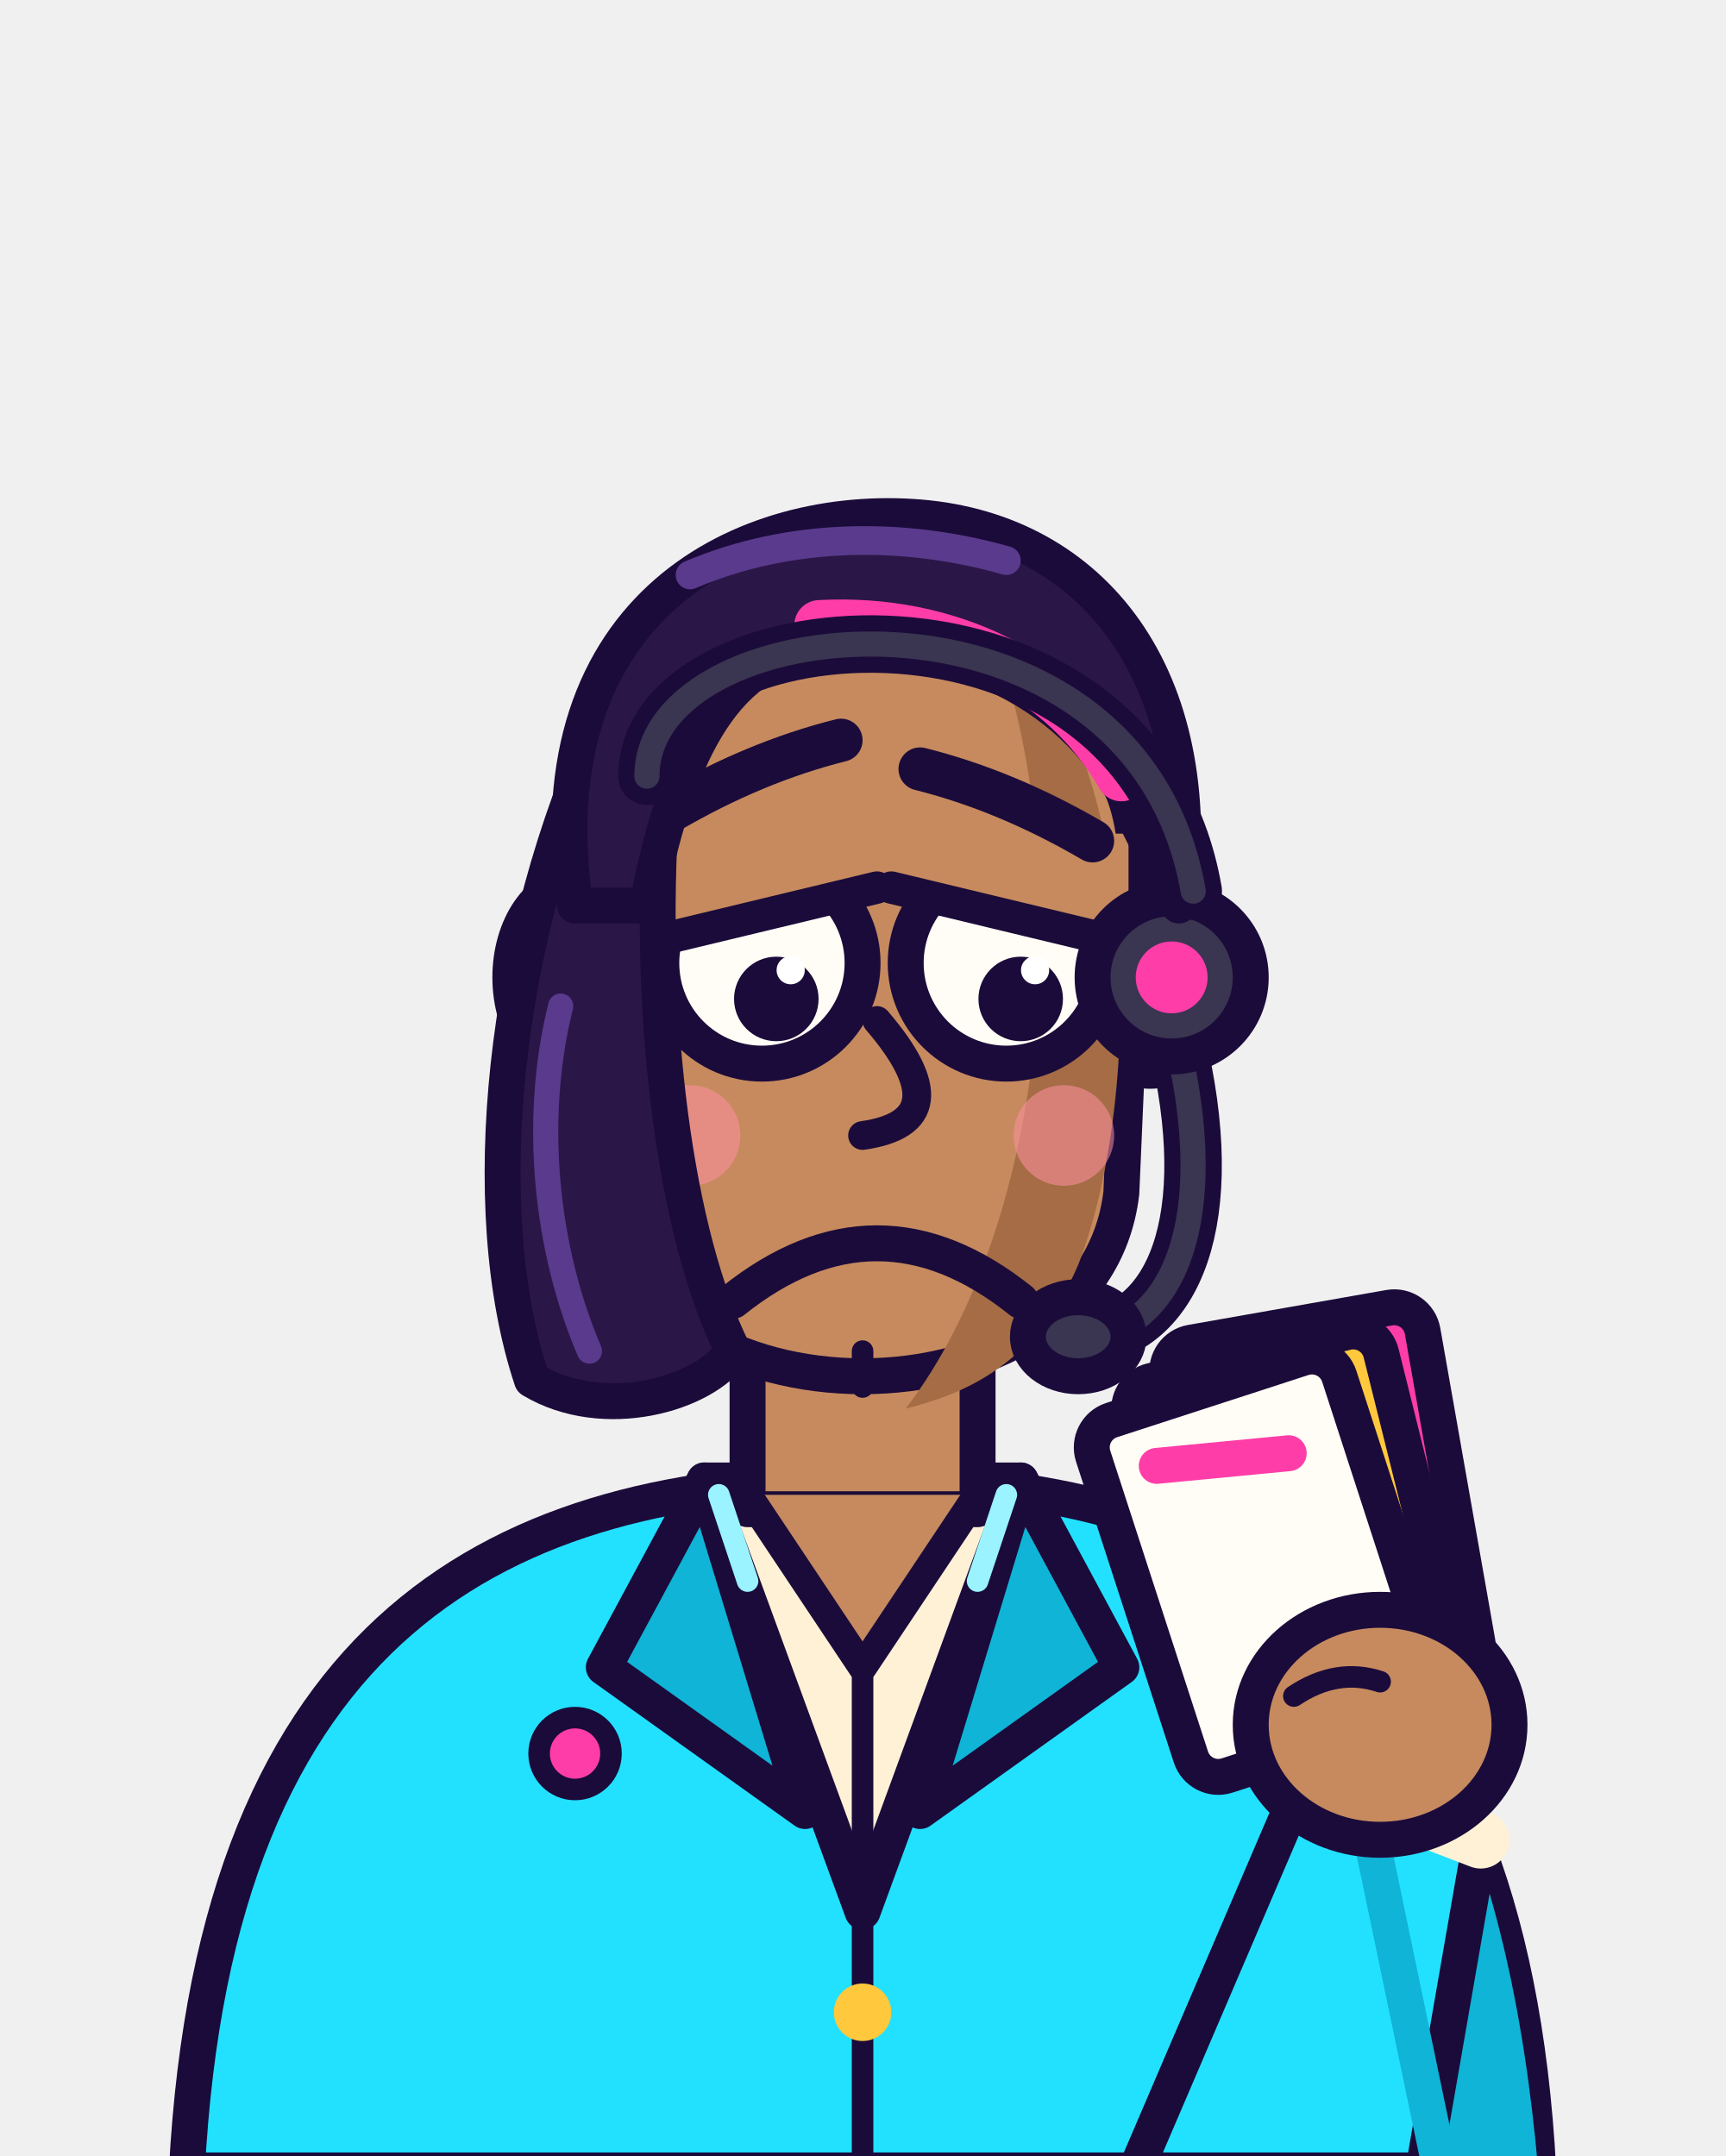
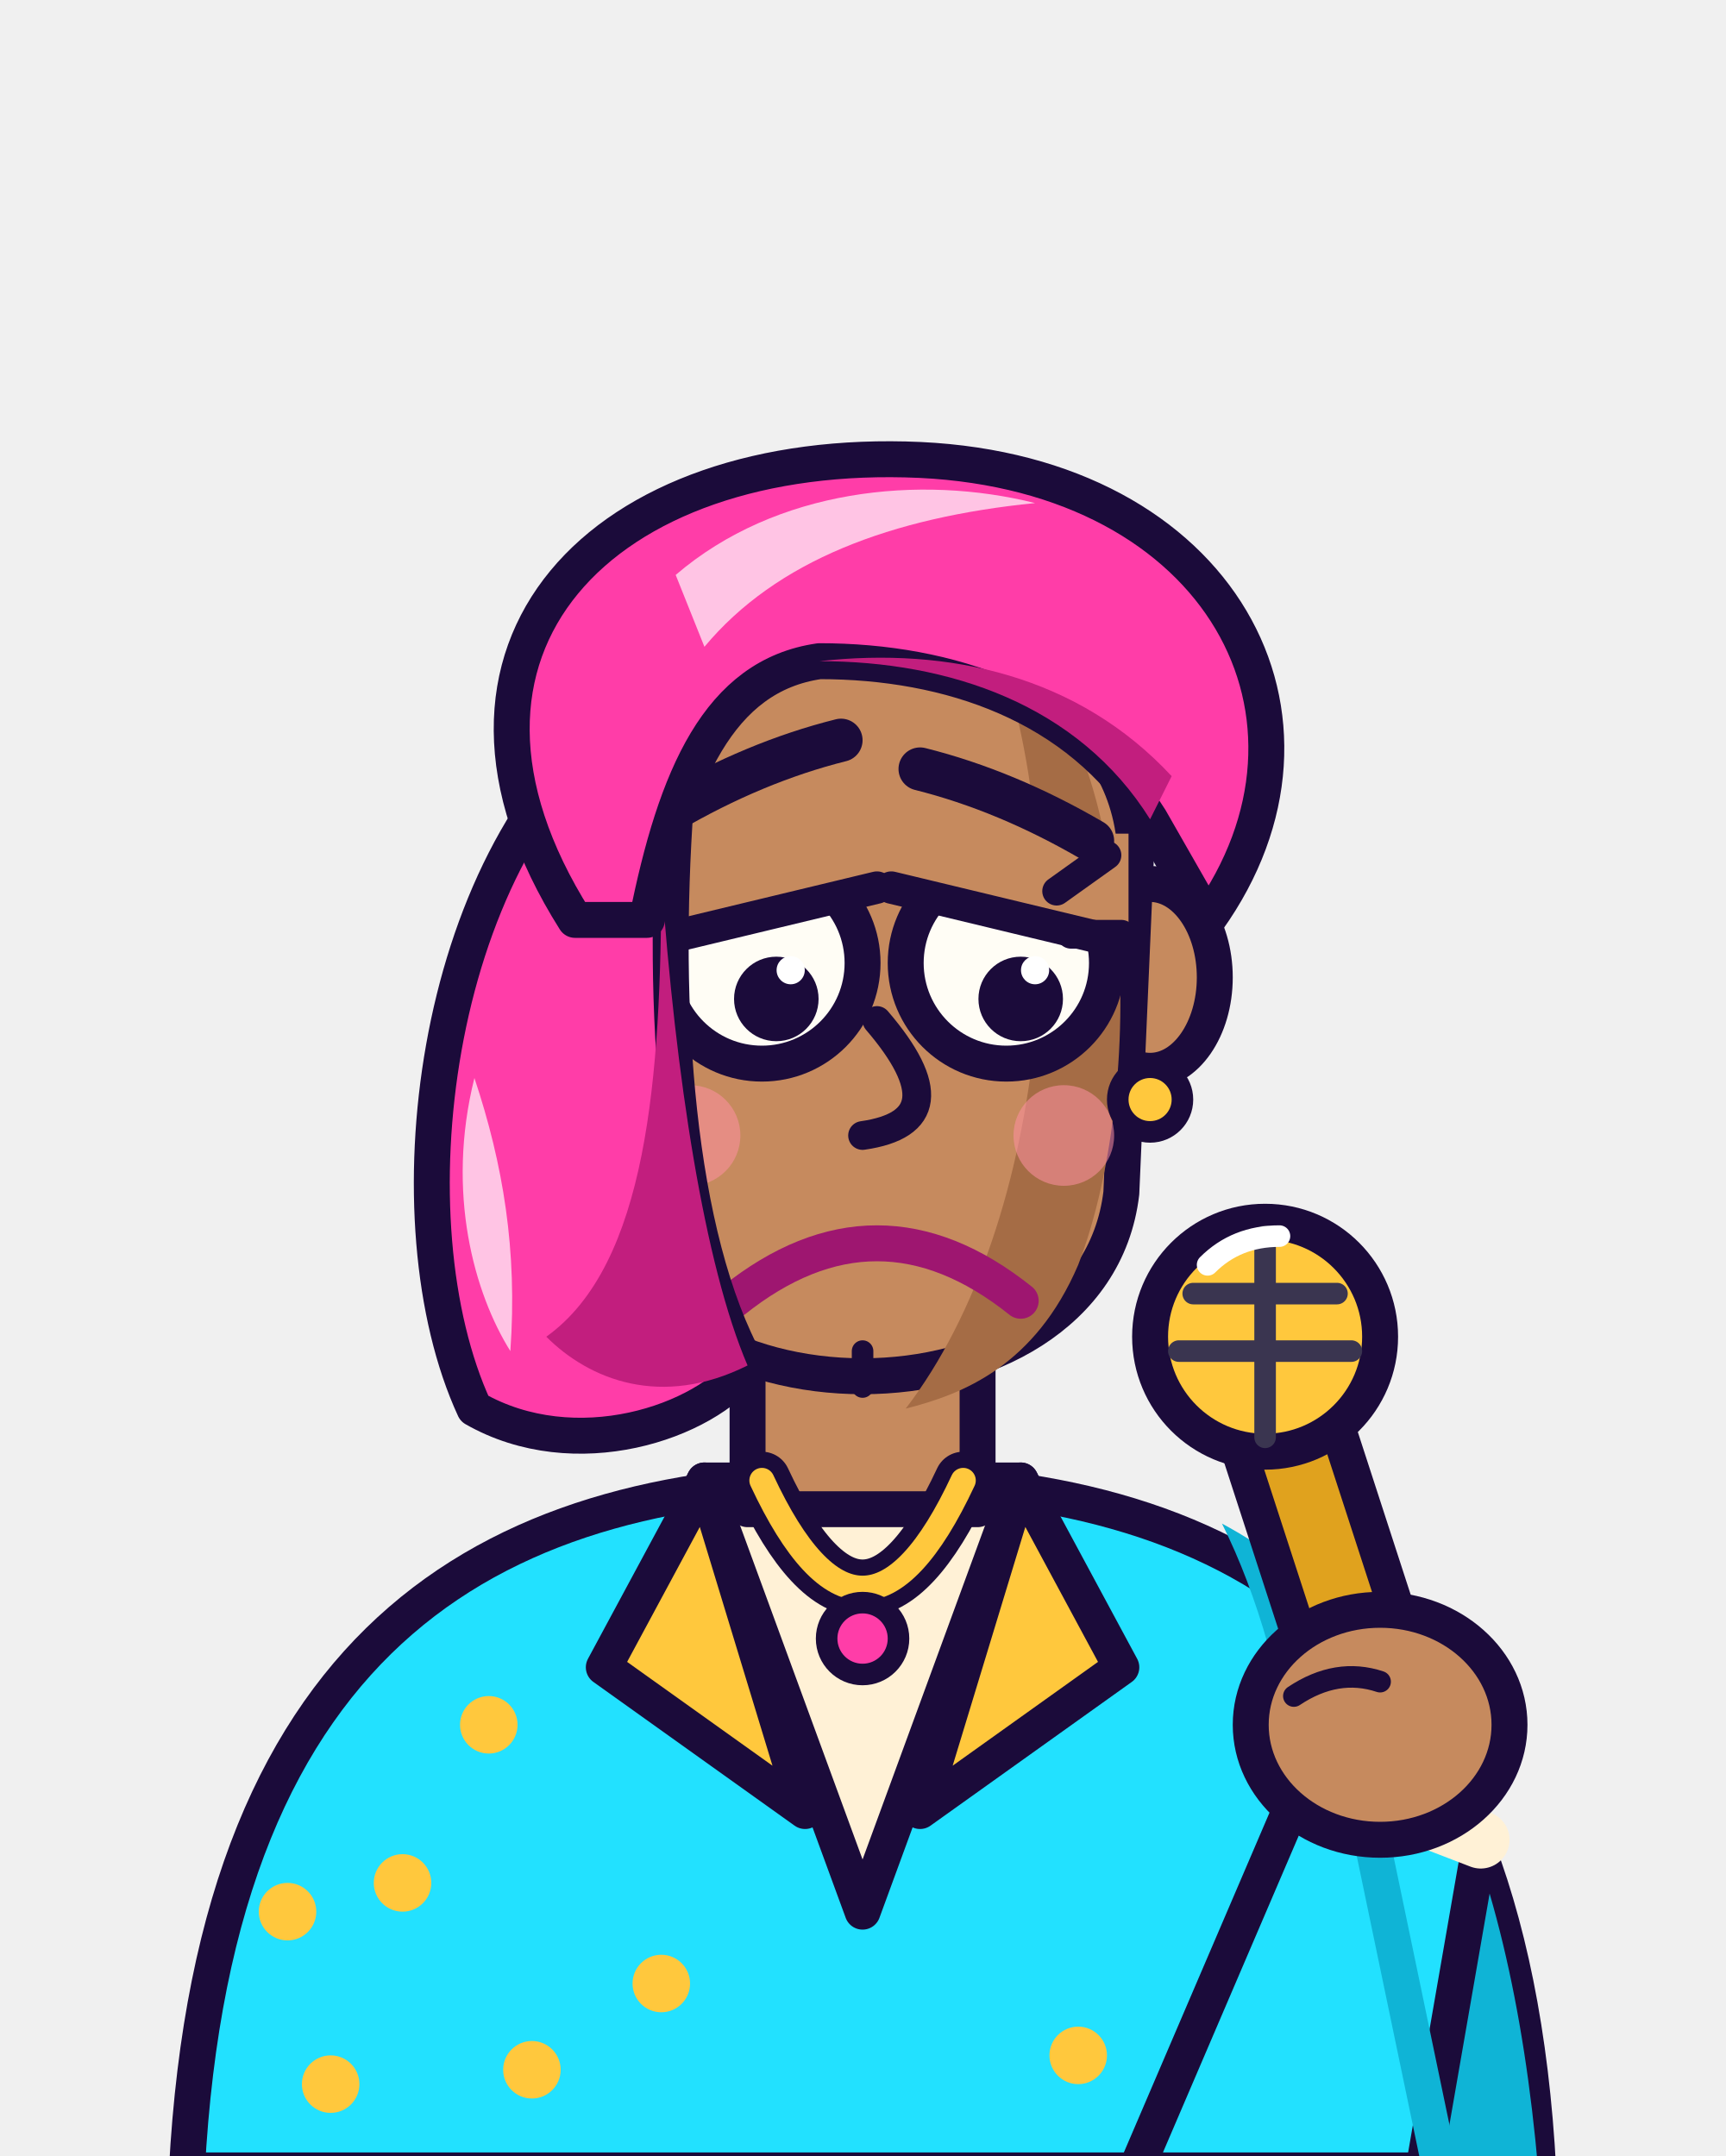
<svg xmlns="http://www.w3.org/2000/svg" viewBox="0 0 240 300" width="480" height="600" overflow="visible">
  <g stroke="#1B0B3A" stroke-width="5" stroke-linejoin="round" stroke-linecap="round">
    <path d="M26 302 C30 226 70 206 120 206 C170 206 210 226 214 302 Z" fill="#22E1FF" />
    <path d="M170 212 C196 226 210 256 214 302 L184 302 C184 262 180 232 170 212 Z" fill="#0FB4D6" stroke="none" />
+     <circle r="4" fill="#FFC83D" stroke="none" cx="56" cy="262" />
+     <circle r="4" fill="#FFC83D" stroke="none" cx="74" cy="288" />
+     <circle r="4" fill="#FFC83D" stroke="none" cx="46" cy="290" />
+     <circle r="4" fill="#FFC83D" stroke="none" cx="68" cy="240" />
+     <circle r="4" fill="#FFC83D" stroke="none" cx="176" cy="238" />
+     <circle r="4" fill="#FFC83D" stroke="none" cx="92" cy="276" />
+     <circle r="4" fill="#FFC83D" stroke="none" cx="150" cy="286" />
+     <circle r="4" fill="#FFC83D" stroke="none" cx="190" cy="280" />
+     <circle r="4" fill="#FFC83D" stroke="none" cx="40" cy="266" />
    <path d="M98 206 L120 266 L142 206 Z" fill="#FFF1D6" />
-     <path d="M98 206 L112 252 L84 232 Z M142 206 L128 252 L156 232 Z" fill="#0FB4D6" />
-     <path d="M120 214 L120 302" fill="none" stroke-width="3" />
-     <circle cx="120" cy="280" r="4" fill="#FFC83D" stroke="none" />
+     <path d="M98 206 L112 252 L84 232 Z M142 206 L128 252 L156 232 Z" fill="#FFC83D" />
    <rect x="104" y="180" width="32" height="30" rx="0" fill="#C68A5E" />
    <path d="M106 186 Q120 196 134 186 L134 183 L106 183 Z" fill="#A56C45" stroke="none" />
-     <path d="M104 208 L120 232 L136 208" fill="#C68A5E" stroke-width="4" />
-     <circle cx="80" cy="244" r="5" fill="#FF3DA8" stroke-width="3" />
-     <path d="M100 208 L104 220 M140 208 L136 220" fill="none" stroke="#9AF3FF" stroke-width="3" />
+     <path d="M106 206 Q120 236 134 206" fill="none" stroke-width="8" />
+     <path d="M106 206 Q120 236 134 206" fill="none" stroke="#FFC83D" stroke-width="3.5" />
+     <circle cx="120" cy="228" r="5" fill="#FF3DA8" stroke-width="3" />
  </g>
  <g stroke="#1B0B3A" stroke-width="5" stroke-linejoin="round" stroke-linecap="round">
    <ellipse cx="80" cy="136" rx="9" ry="13" fill="#C68A5E" />
    <ellipse cx="160" cy="136" rx="9" ry="13" fill="#C68A5E" />
    <path d="M82 120 C82 80 158 80 158 120 L156 166 C152 200 88 200 84 166 Z" fill="#C68A5E" />
    <path d="M138 88 C158 100 160 150 150 176 C144 190 134 194 126 196 C146 170 150 120 138 88 Z" fill="#A56C45" stroke="none" />
    <path d="M120 188 l0 5" fill="none" stroke-width="3" />
    <path d="M122 142 Q134 156 120 158" fill="none" stroke-width="4" />
    <circle cx="96" cy="158" r="7" fill="#FF8FA3" stroke="none" opacity=".55" />
    <circle cx="148" cy="158" r="7" fill="#FF8FA3" stroke="none" opacity=".55" />
  </g>
  <g stroke="#1B0B3A" stroke-width="5" stroke-linejoin="round" stroke-linecap="round">
    <circle cx="106" cy="134" r="14" fill="#FFFDF5" />
    <circle cx="108" cy="139" r="5.88" fill="#1B0B3A" stroke="none" />
    <circle cx="110" cy="135" r="1.96" fill="#FFFFFF" stroke="none" />
    <path d="M89 131.2 L123 123.5 L123 116 L89 116 Z" fill="#C68A5E" stroke="none" />
    <path d="M90 131.2 L122 123.5" fill="none" stroke-width="4.5" />
    <circle cx="140" cy="134" r="14" fill="#FFFDF5" />
    <circle cx="142" cy="139" r="5.88" fill="#1B0B3A" stroke="none" />
    <circle cx="144" cy="135" r="1.96" fill="#FFFFFF" stroke="none" />
    <path d="M123 123.5 L157 131.2 L157 116 L123 116 Z" fill="#C68A5E" stroke="none" />
    <path d="M124 123.5 L156 131.2" fill="none" stroke-width="4.5" />
+     <path d="M93 124 L86 119 M91 130 L84 130 M147 124 L154 119 M149 130 L156 130" fill="none" stroke-width="4" />
  </g>
  <g stroke="#1B0B3A" stroke-width="5" stroke-linejoin="round" stroke-linecap="round">
    <path d="M93 113 Q105 106 117 103" fill="none" stroke="#1B0B3A" stroke-width="6" />
    <path d="M152 117 Q140 110 128 107" fill="none" stroke="#1B0B3A" stroke-width="6" />
  </g>
-   <g stroke="#1B0B3A" stroke-width="5" stroke-linejoin="round" stroke-linecap="round">
+   <g stroke="#9E1670" stroke-width="5" stroke-linejoin="round" stroke-linecap="round">
    <path d="M102 181 Q122 165 142 181" fill="none" />
  </g>
  <g stroke="#1B0B3A" stroke-width="5" stroke-linejoin="round" stroke-linecap="round">
-     <path d="M163 142 C170 168 164 184 152 186" fill="none" stroke-width="8" />
-     <path d="M163 142 C170 168 164 184 152 186" fill="none" stroke="#3A3550" stroke-width="3.5" />
-     <ellipse cx="150" cy="186" rx="7" ry="5.5" fill="#3A3550" />
-     <circle cx="163" cy="136" r="11" fill="#3A3550" />
-     <circle cx="163" cy="136" r="5" fill="#FF3DA8" stroke="none" />
+     <circle cx="160" cy="153" r="4.5" fill="#FFC83D" stroke-width="3" />
  </g>
  <g stroke="#1B0B3A" stroke-width="5" stroke-linejoin="round" stroke-linecap="round">
-     <path d="M84 100 C70 130 66 168 74 192 C84 198 98 194 102 188 C94 172 90 142 92 112 Z" fill="#2B1648" />
-     <path d="M80 126 C74 84 104 70 128 72 C152 74 168 94 164 126 L158 114 C152 98 134 88 114 90 C100 92 94 106 90 126 Z" fill="#2B1648" />
-     <path d="M96 80 C110 74 126 74 140 78" fill="none" stroke="#5A3A8C" stroke-width="4" />
-     <path d="M156 108 C148 94 132 86 114 87" fill="none" stroke="#FF3DA8" stroke-width="7" />
-     <path d="M78 140 C74 156 76 174 82 188" fill="none" stroke="#5A3A8C" stroke-width="3.5" />
-     <path d="M90 108 C90 84 158 78 166 124" fill="none" stroke-width="8" />
-     <path d="M90 108 C90 84 158 78 166 124" fill="none" stroke="#3A3550" stroke-width="3.5" />
+     <path d="M86 100 C60 120 54 170 66 196 C80 204 98 198 104 190 C94 172 92 140 94 112 Z" fill="#FF3DA8" />
+     <path d="M92 122 C94 150 98 176 104 190 C92 196 82 192 76 186 C90 176 92 150 92 122 Z" fill="#C21E7E" stroke="none" />
+     <path d="M80 128 C56 90 84 62 128 64 C170 66 188 100 168 128 L160 114 C150 98 132 92 114 92 C100 94 94 108 90 128 Z" fill="#FF3DA8" />
+     <path d="M160 114 C150 98 132 92 114 92 C132 90 150 94 163 108 Z" fill="#C21E7E" stroke="none" />
+     <path d="M94 80 C108 68 128 66 144 70 C124 72 108 78 98 90 Z" fill="#FFC4E4" stroke="none" />
+     <path d="M66 150 C62 166 66 180 71 188 C72 174 70 162 66 150 Z" fill="#FFC4E4" stroke="none" />
  </g>
  <g stroke="#1B0B3A" stroke-width="5" stroke-linejoin="round" stroke-linecap="round">
    <path d="M158 302 L182 246 L206 256 L198 302 Z" fill="#22E1FF" />
    <path d="M190 252 L200 300" fill="none" stroke="#0FB4D6" stroke-width="5" />
    <path d="M180 246 L206 256" fill="none" stroke="#FFF1D6" stroke-width="8" />
-     <rect x="166" y="184" width="36" height="52" rx="4" fill="#FF3DA8" transform="rotate(-10 184 210)" />
-     <rect x="162" y="188" width="36" height="52" rx="4" fill="#FFC83D" transform="rotate(-14 180 214)" />
-     <rect x="158" y="192" width="36" height="52" rx="4" fill="#FFFDF5" transform="rotate(-18 176 218)" />
-     <path d="M168 204 L186 208" fill="none" stroke="#FF3DA8" stroke-width="5" transform="rotate(-18 176 218) translate(-2 -4)" />
+     <rect x="178" y="188" width="14" height="60" rx="5" fill="#E0A21E" transform="rotate(-18 185 218)" />
+     <circle cx="176" cy="186" r="16" fill="#FFC83D" />
+     <path d="M166 180 L186 180 M164 188 L188 188 M176 172 L176 200" fill="none" stroke="#3A3550" stroke-width="3" />
+     <path d="M168 176 Q172 172 178 172" fill="none" stroke="#FFFFFF" stroke-width="3" />
    <ellipse cx="192" cy="240" rx="18" ry="16" fill="#C68A5E" />
    <path d="M180 236 Q186 232 192 234" fill="none" stroke-width="3" />
  </g>
</svg>
